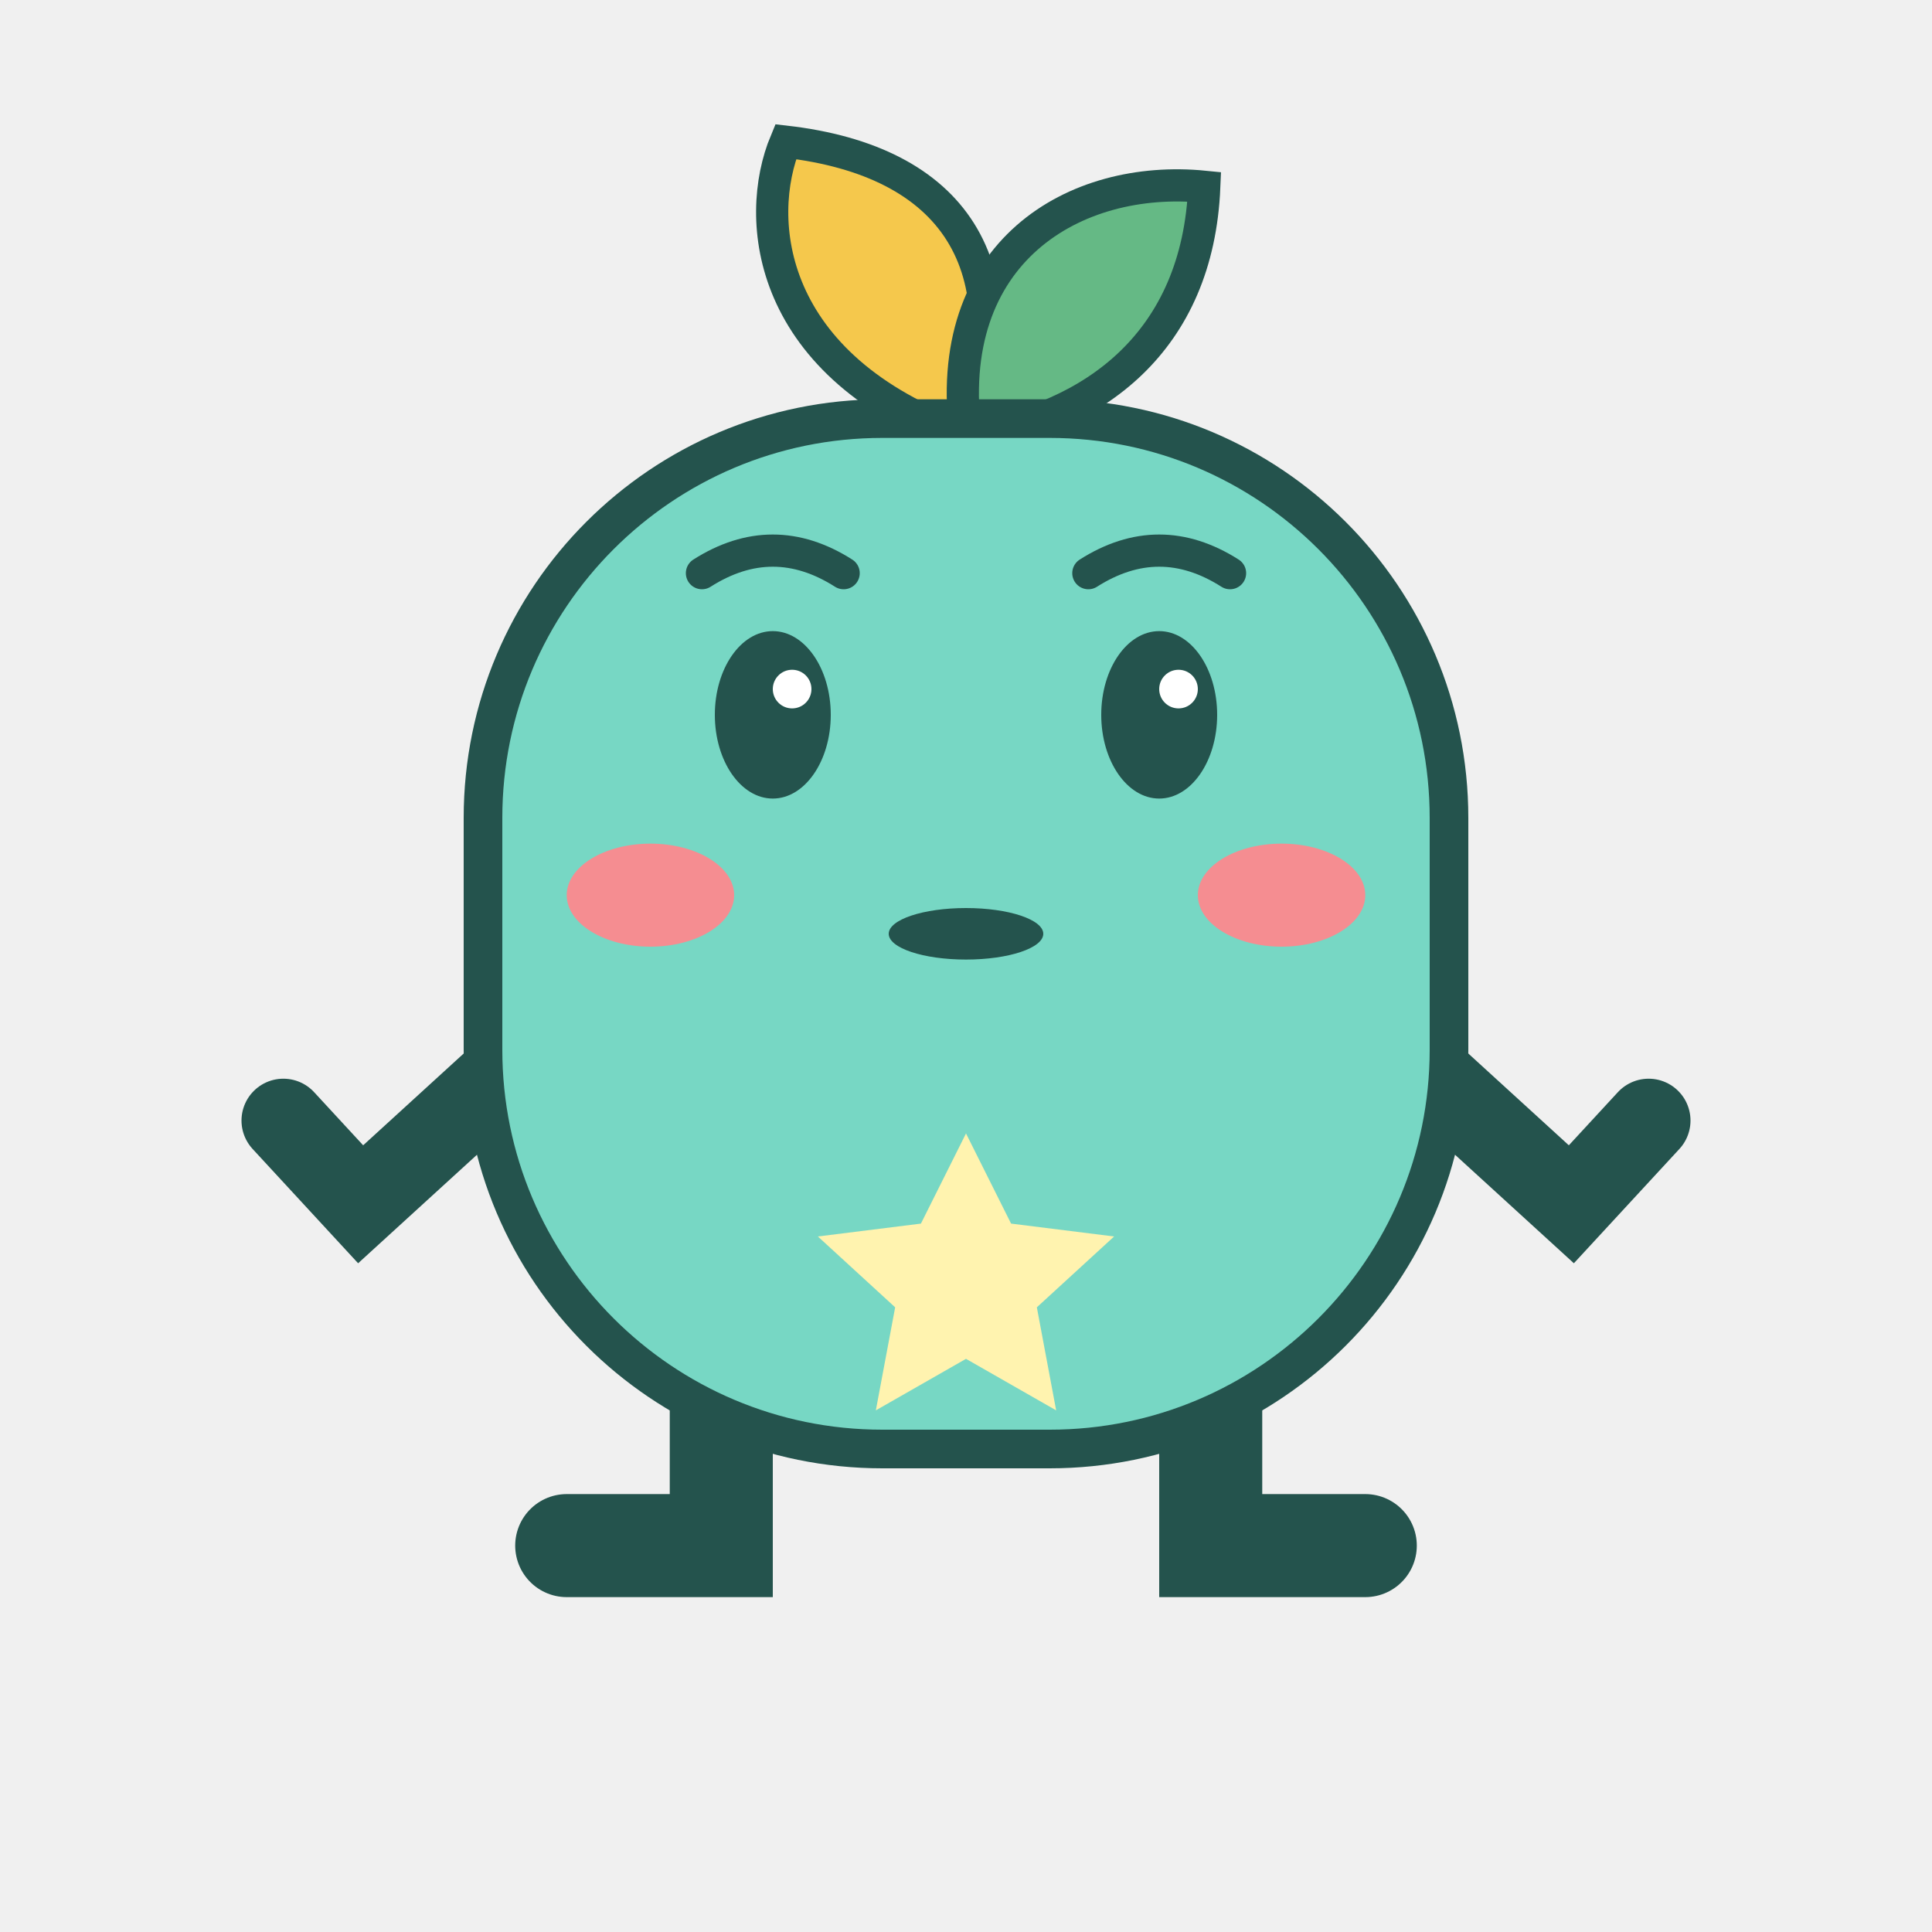
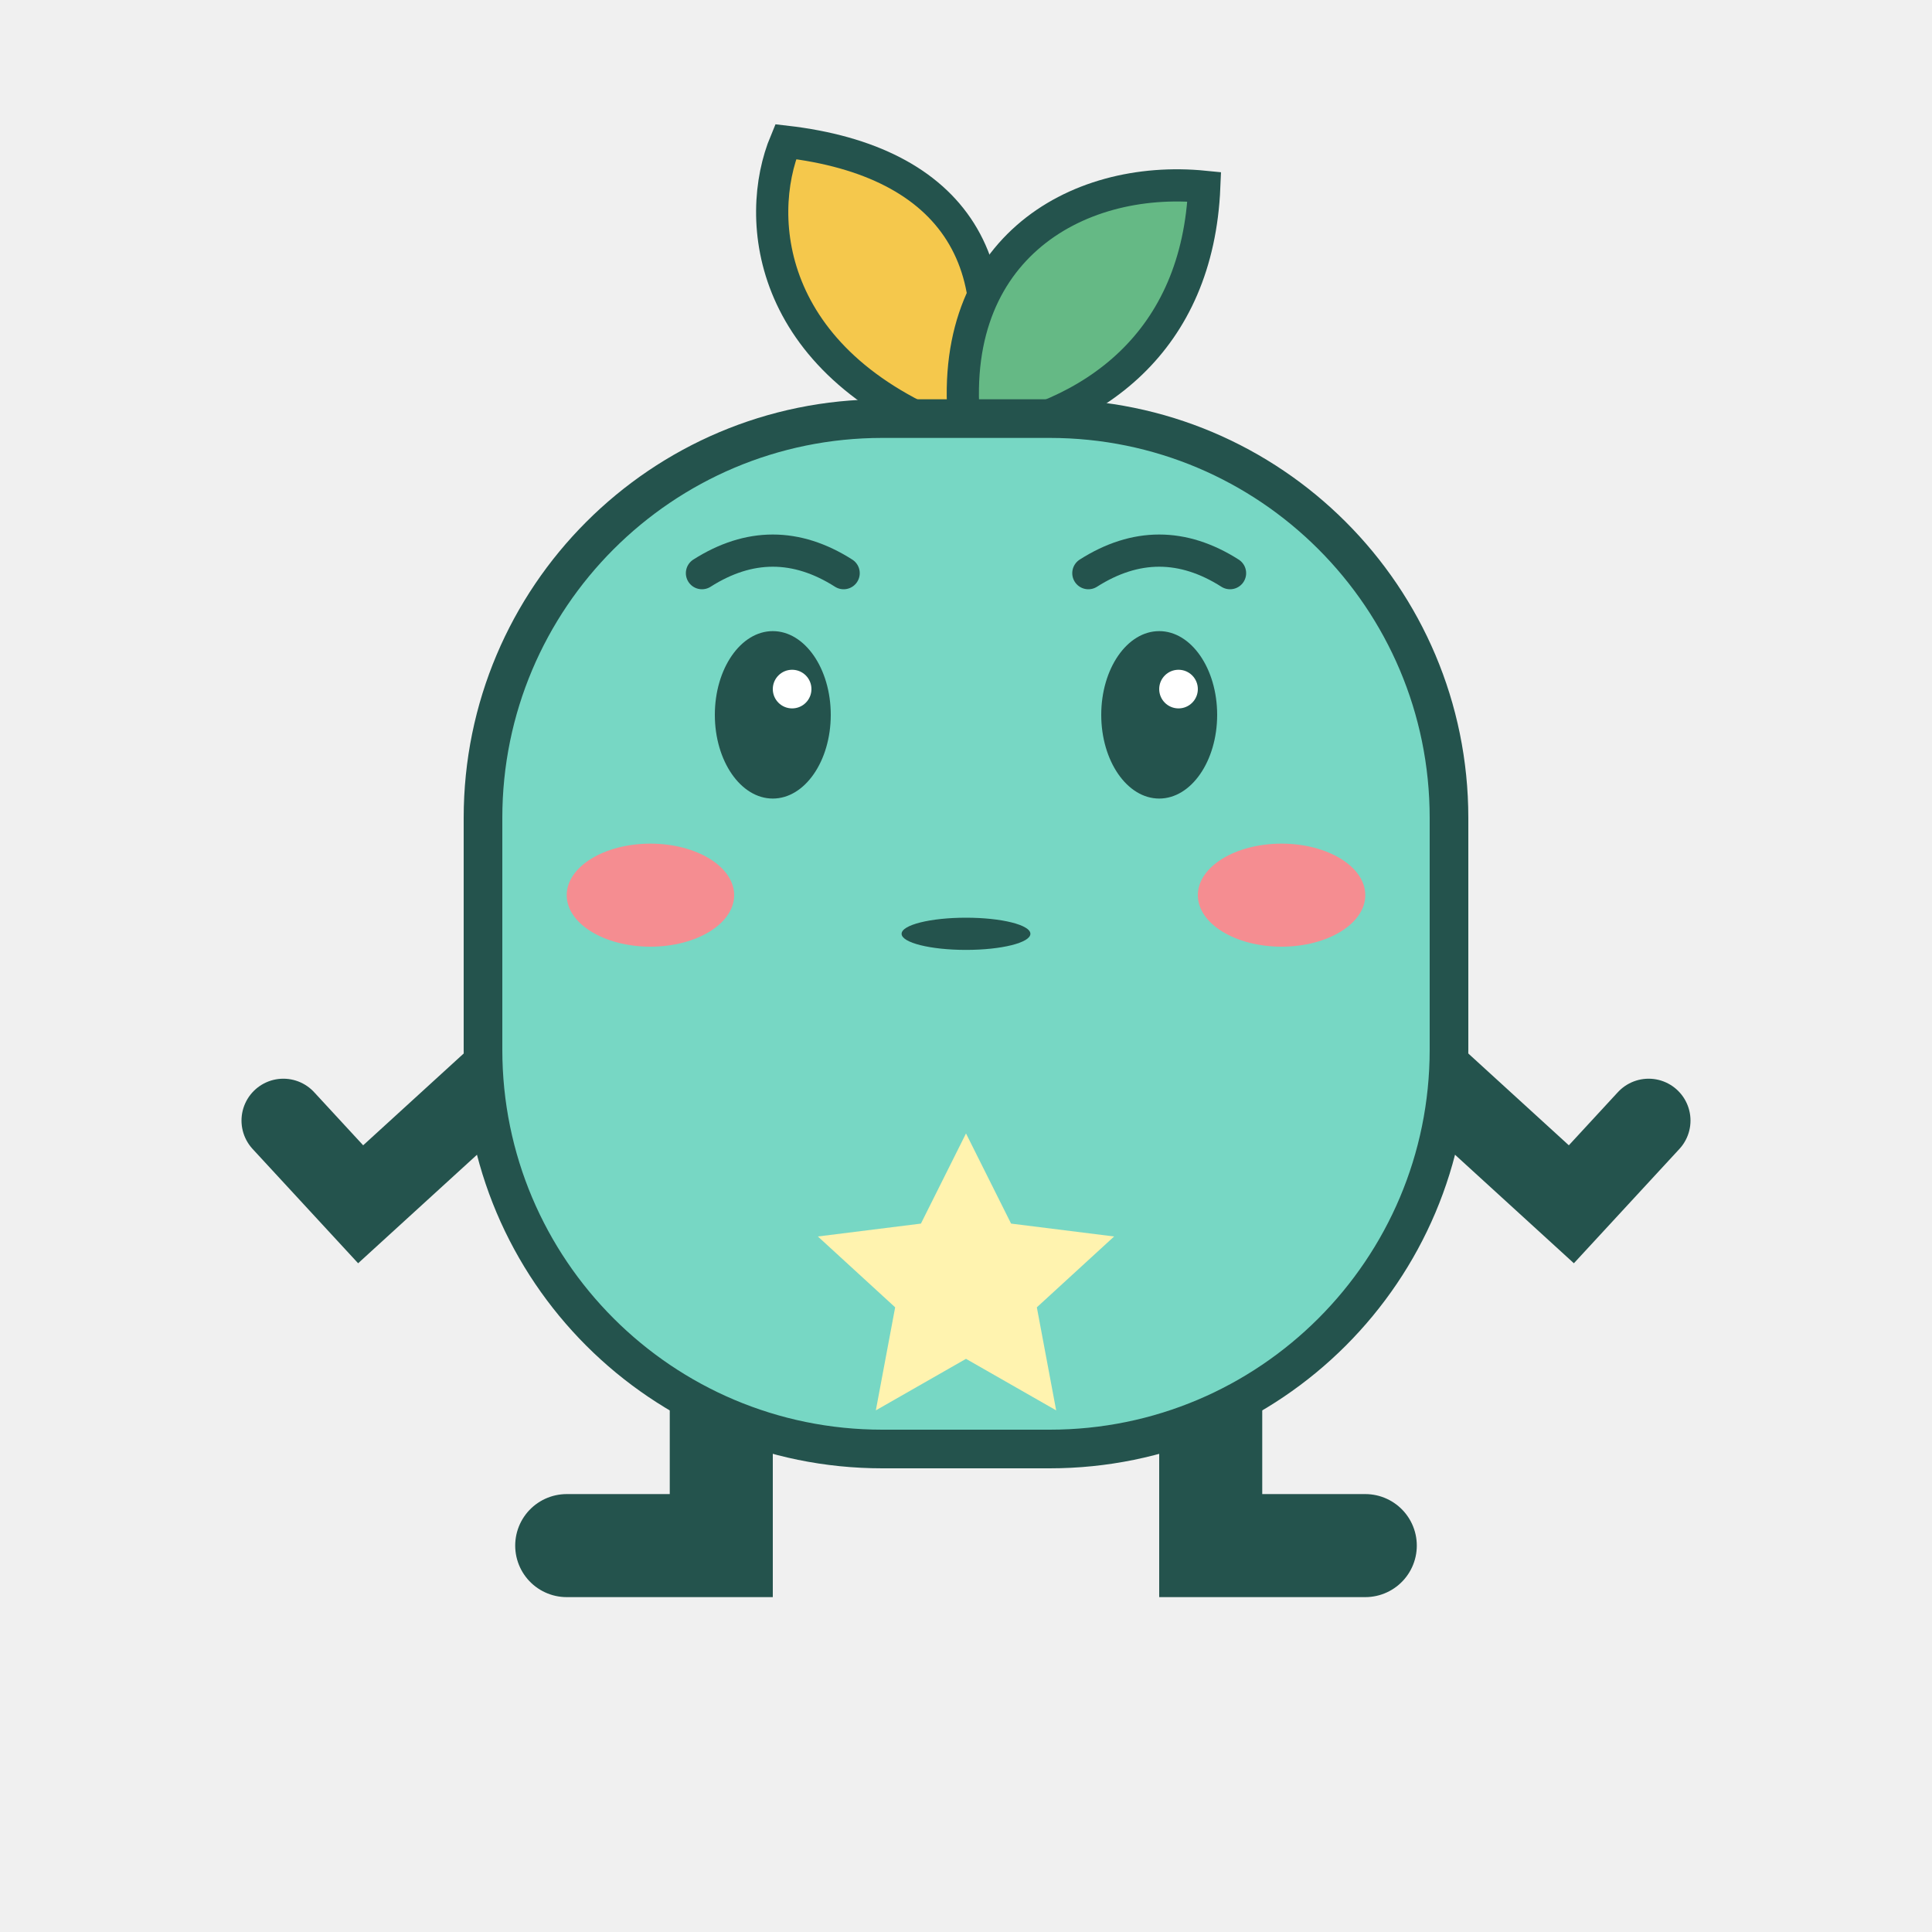
<svg xmlns="http://www.w3.org/2000/svg" viewBox="0 0 300 300">
  <g id="left_leg">
    <path d="M112 213v27h-24" fill="none" stroke="#24534D" stroke-width="16" stroke-linecap="round" />
  </g>
  <g id="right_leg">
    <path d="M188 213v27h24" fill="none" stroke="#24534D" stroke-width="16" stroke-linecap="round" />
  </g>
  <g id="left_hand">
    <path d="M79 166l-23 21-12-13" fill="none" stroke="#24534D" stroke-width="13" stroke-linecap="round" />
  </g>
  <g id="right_hand">
    <path d="M221 166l23 21 12-13" fill="none" stroke="#24534D" stroke-width="13" stroke-linecap="round" />
  </g>
  <g id="body">
    <path d="M150 68C119 57 117 34 122 22c26 3 37 19 28 46Z" fill="#F5C84C" stroke="#24534D" stroke-width="5" />
    <path d="M150 68c-4-29 17-41 37-39-1 24-17 36-37 39Z" fill="#65B985" stroke="#24534D" stroke-width="5" />
    <rect x="75" y="65" width="150" height="160" rx="62" fill="#77D7C4" stroke="#24534D" stroke-width="6" />
    <ellipse cx="101" cy="139" rx="13" ry="8" fill="#F58D91" />
    <ellipse cx="199" cy="139" rx="13" ry="8" fill="#F58D91" />
    <path d="m150 176 7 14 16 2-12 11 3 16-14-8-14 8 3-16-12-11 16-2Z" fill="#FFF3AF" />
  </g>
  <g id="left_eye">
    <ellipse cx="120" cy="111" rx="9" ry="13" fill="#24534D" />
    <circle cx="123" cy="107" r="3" fill="white" />
  </g>
  <g id="right_eye">
    <ellipse cx="180" cy="111" rx="9" ry="13" fill="#24534D" />
    <circle cx="183" cy="107" r="3" fill="white" />
  </g>
  <g id="left_eyebrow">
    <path d="M109 89q11-7 22 0" fill="none" stroke="#24534D" stroke-width="5" stroke-linecap="round" />
  </g>
  <g id="right_eyebrow">
    <path d="M169 89q11-7 22 0" fill="none" stroke="#24534D" stroke-width="5" stroke-linecap="round" />
  </g>
  <g id="mouth">
-     <ellipse cx="150" cy="145" rx="12" ry="4" fill="#24534D" />
+     <ellipse cx="150" cy="145" rx="10" ry="2.5" fill="#24534D" />
  </g>
</svg>
